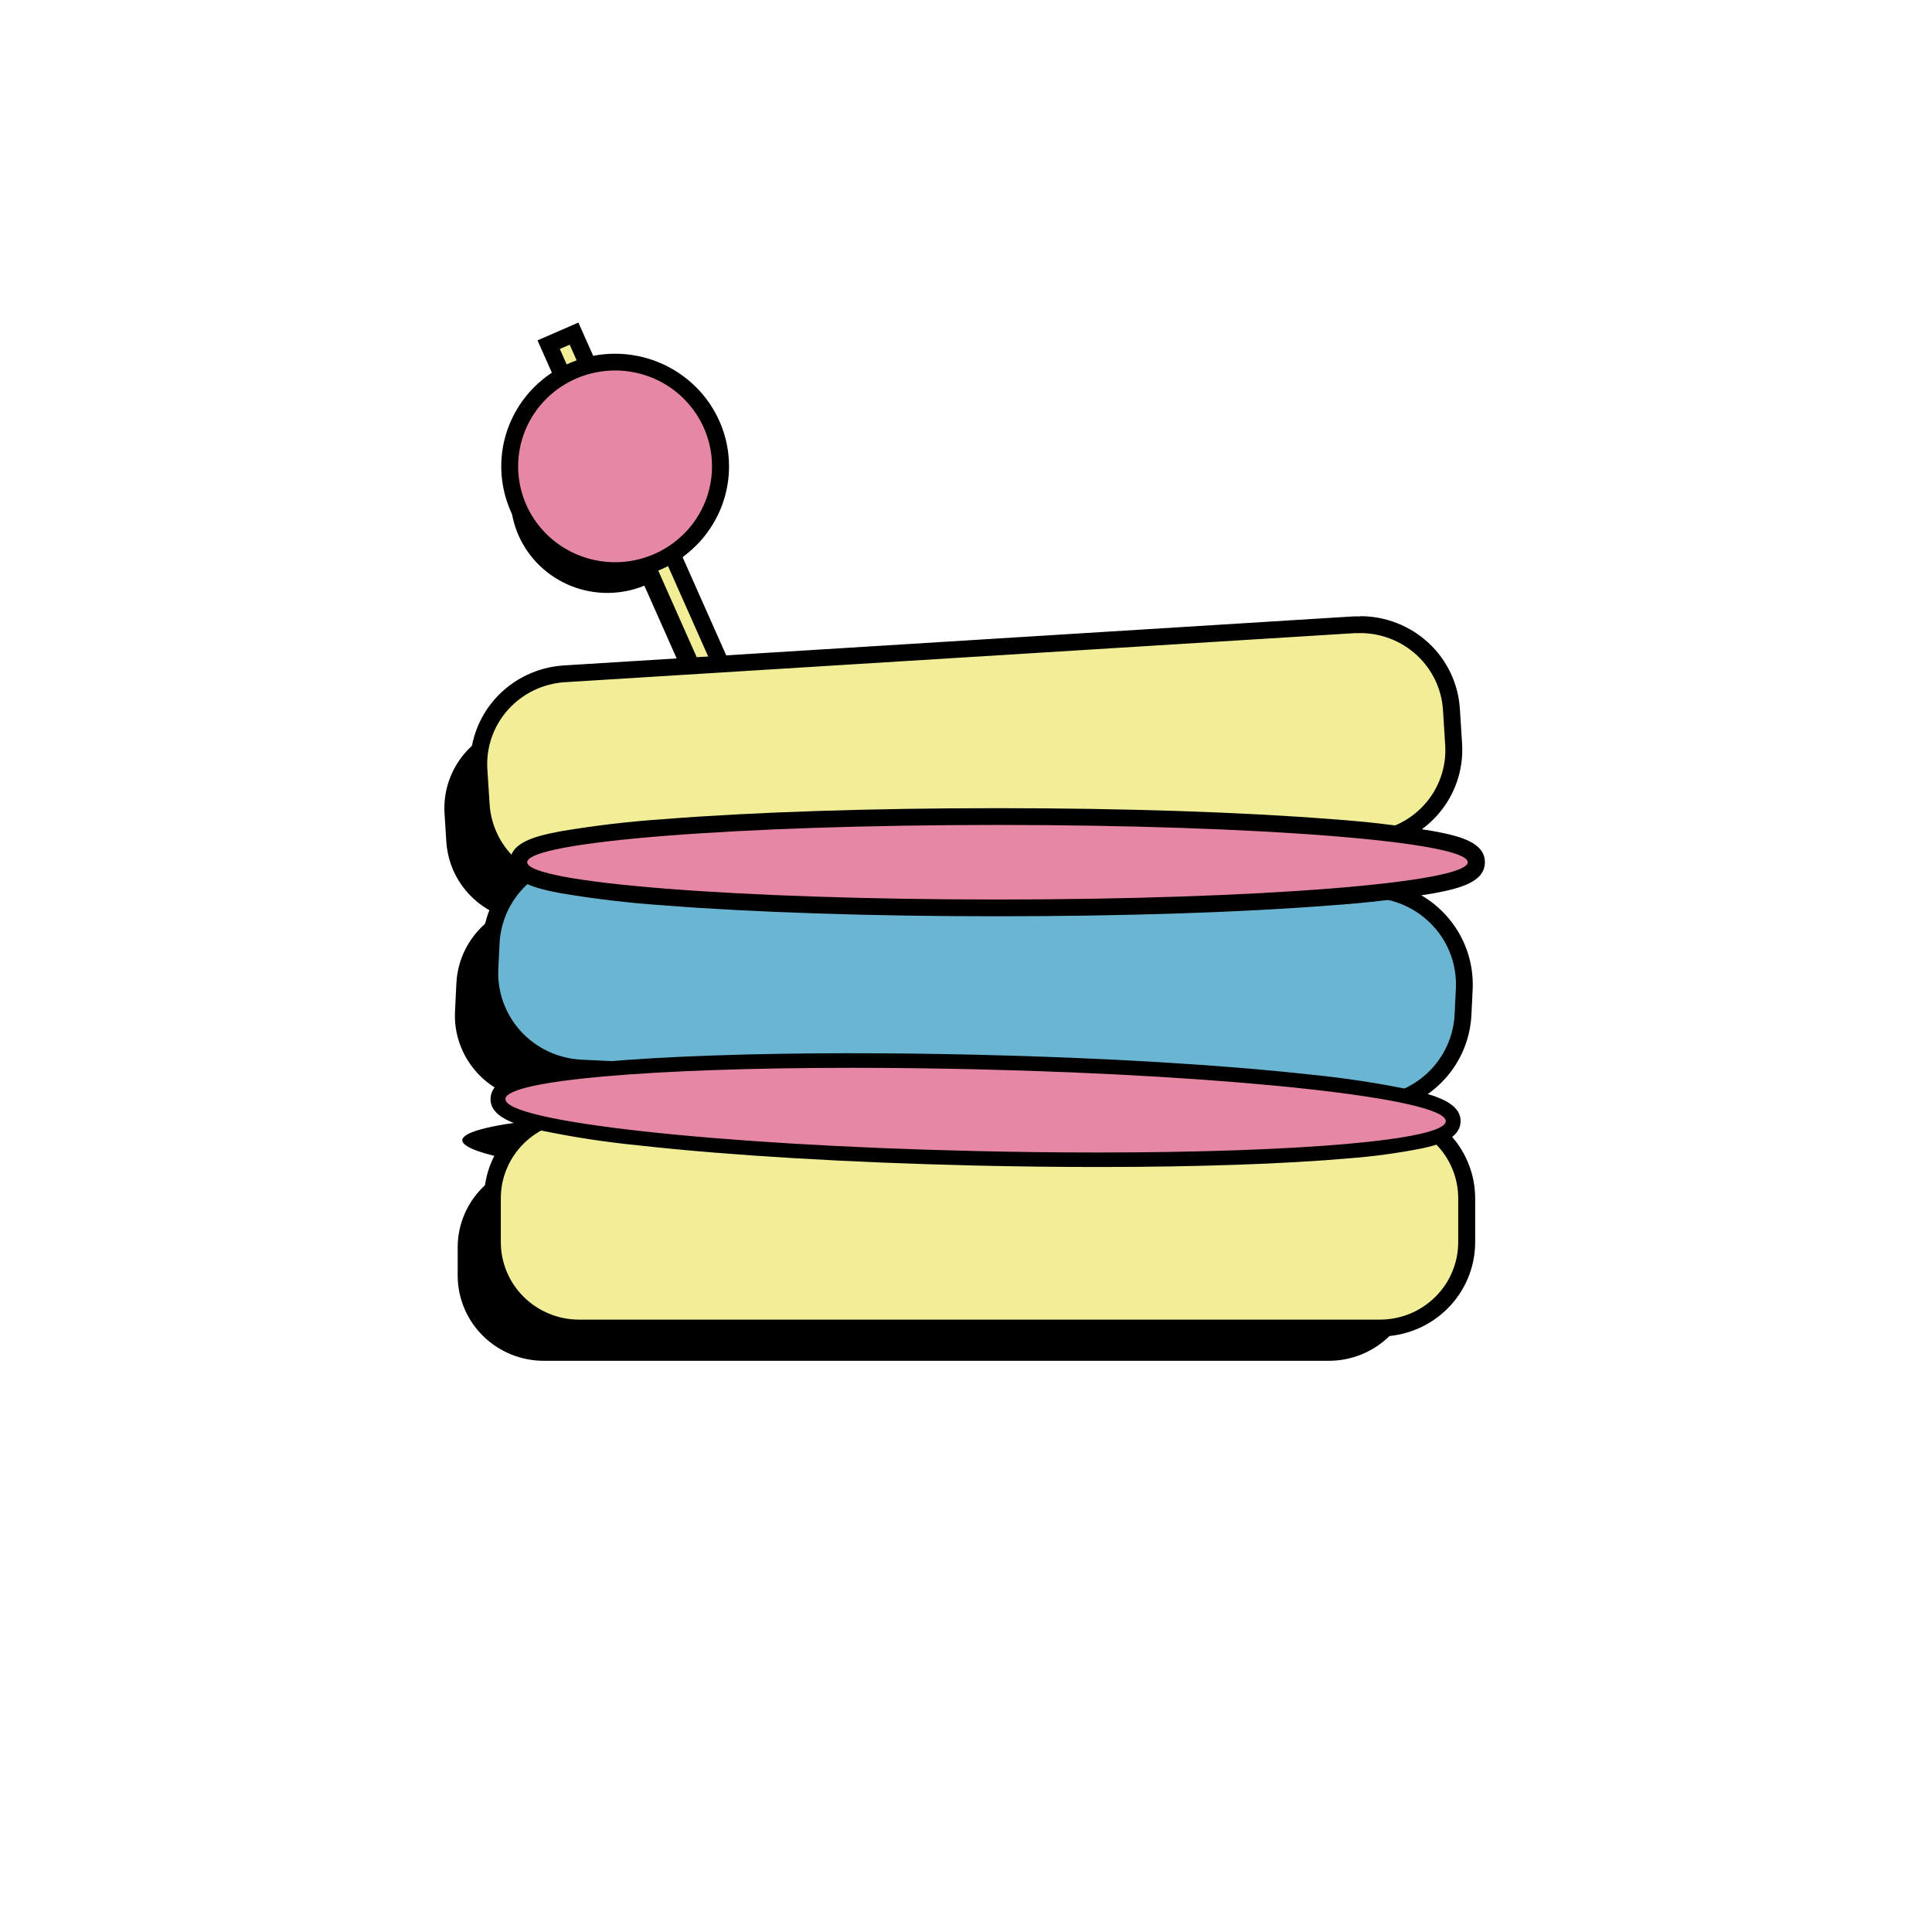
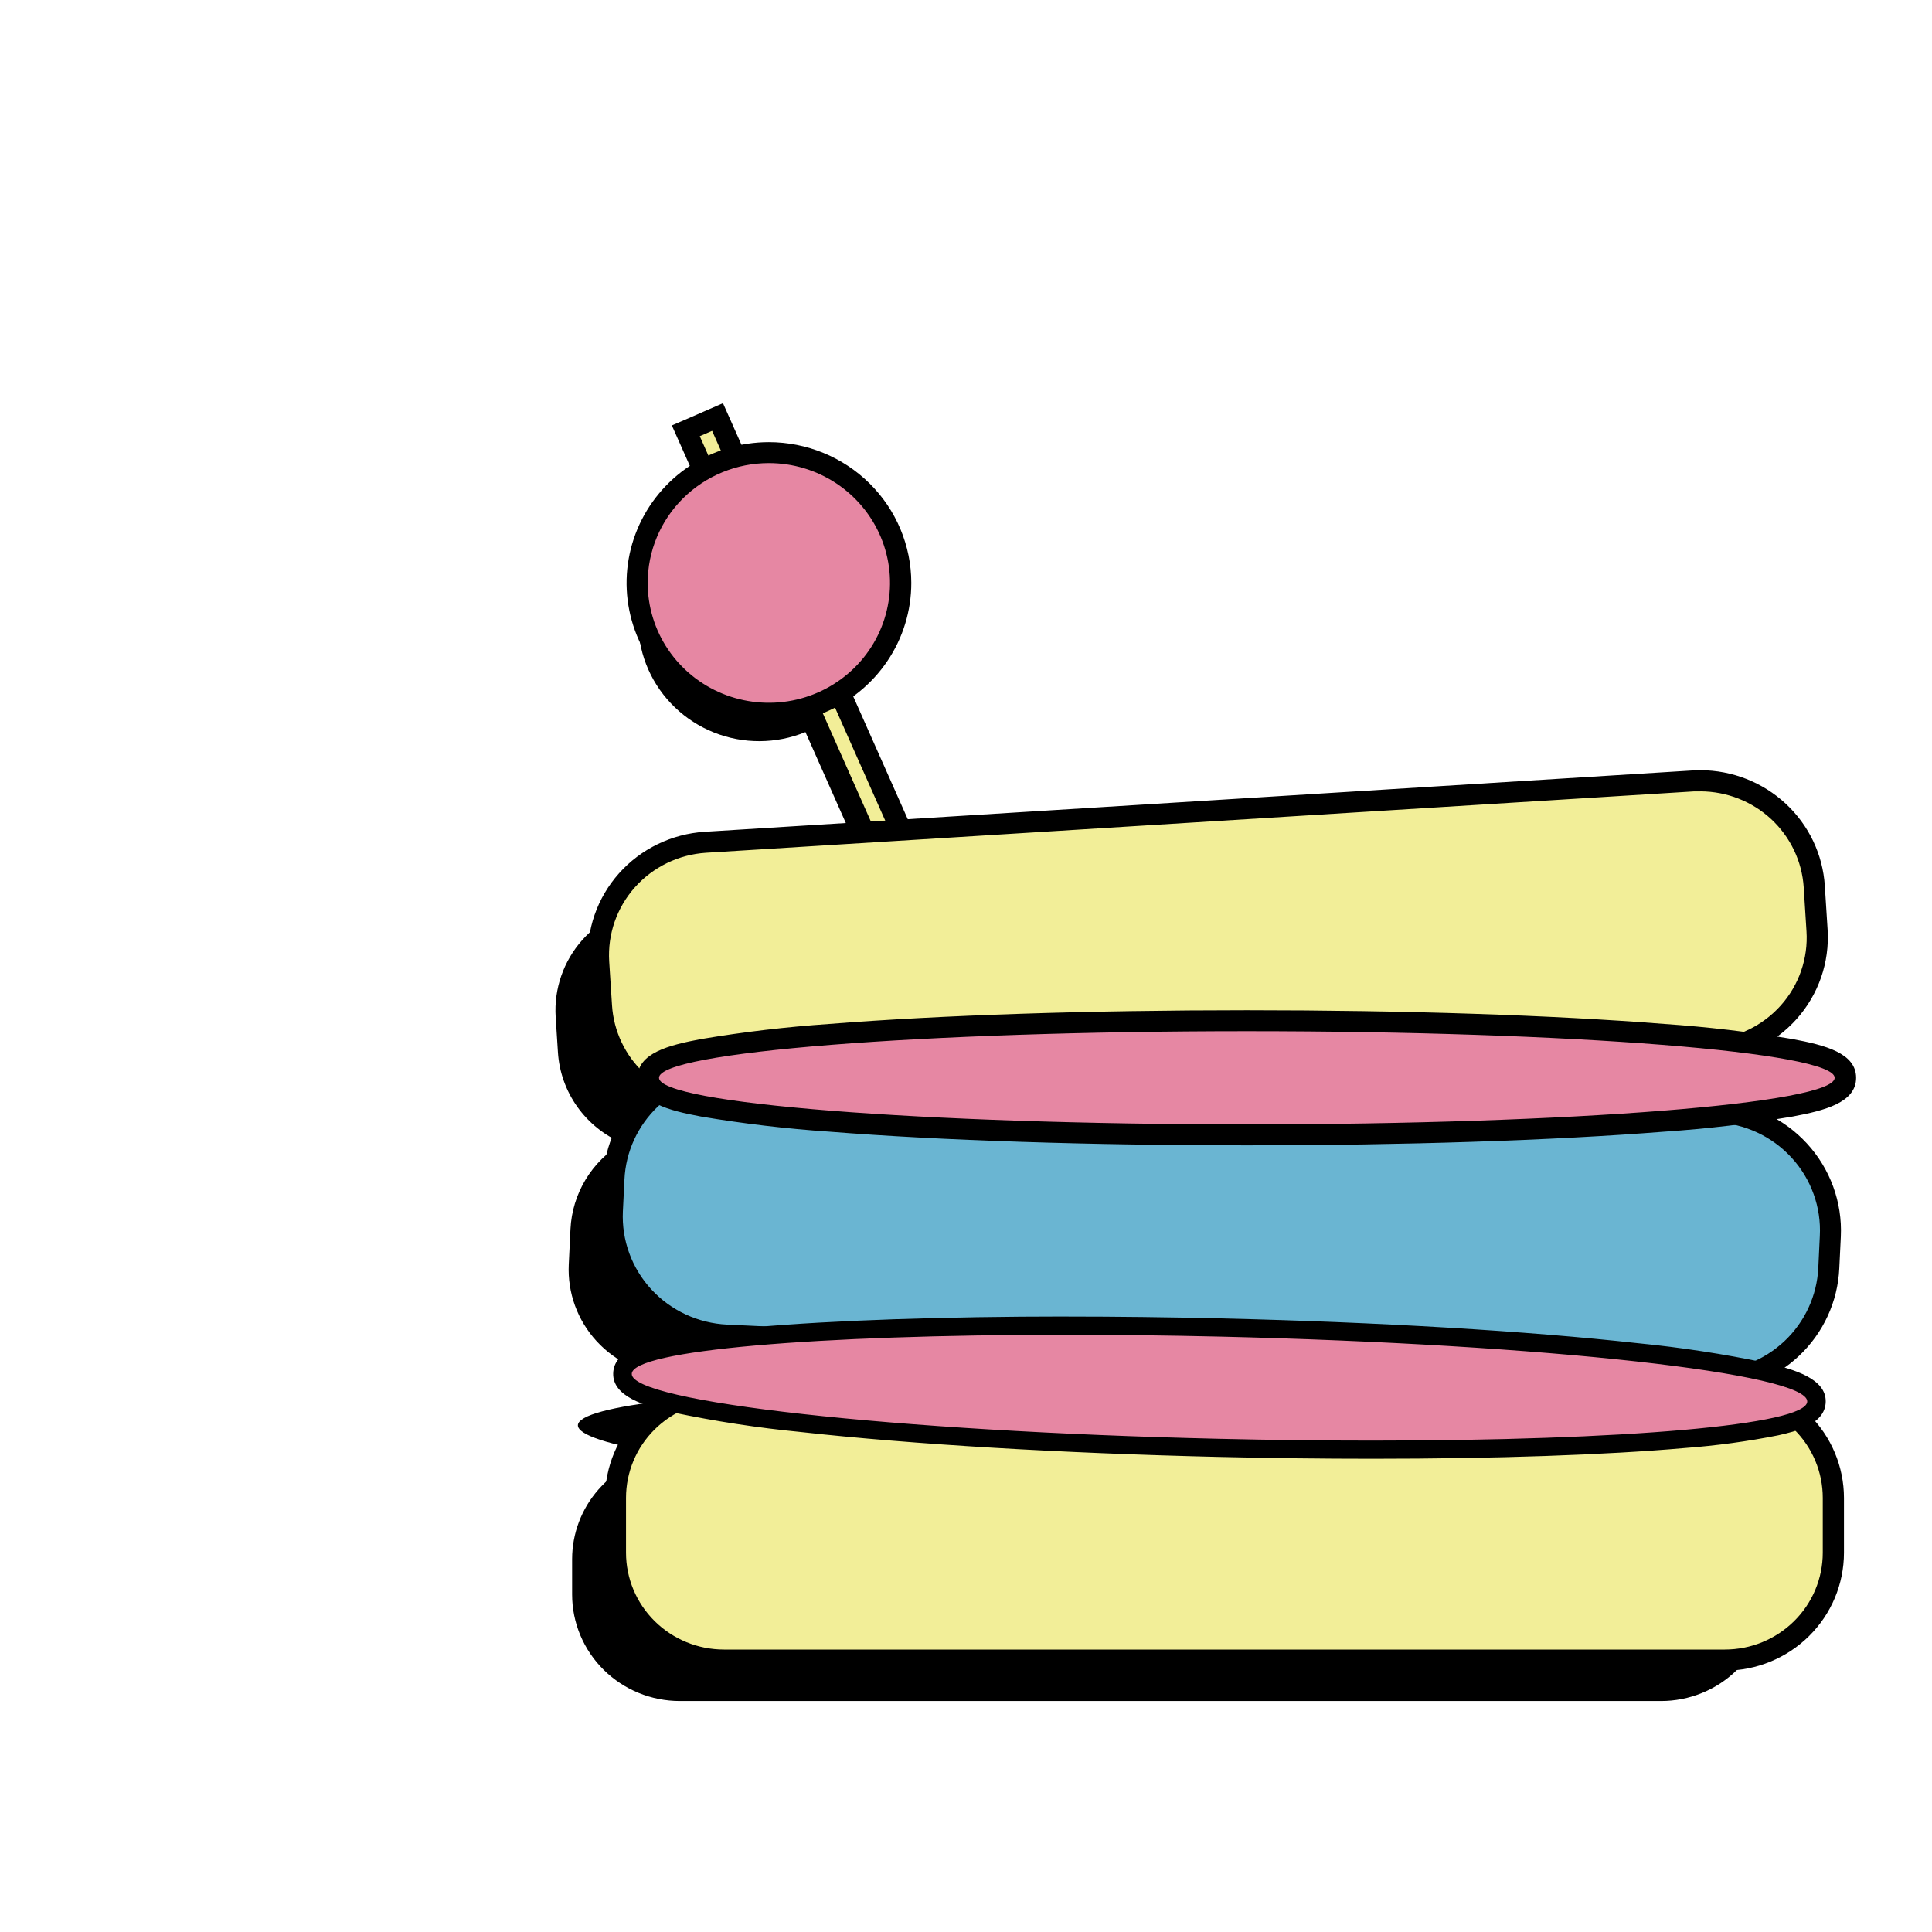
- <svg xmlns="http://www.w3.org/2000/svg" width="100" height="100" viewBox="0 0 100 100" fill="none">
+ <svg xmlns="http://www.w3.org/2000/svg" width="100" height="100" viewBox="0 0 80 80" fill="none">
  <path d="M73.736 46.759C73.736 46.199 70.707 45.693 65.875 45.343L68.385 45.185C69.565 45.112 70.668 44.578 71.45 43.701C72.233 42.825 72.631 41.676 72.558 40.509L72.464 39.04C72.427 38.462 72.276 37.897 72.018 37.377C71.761 36.856 71.402 36.392 70.963 36.008C70.523 35.625 70.012 35.332 69.457 35.144C68.903 34.957 68.317 34.879 67.733 34.916L36.666 36.409L33.849 30.08C34.941 29.48 35.768 28.499 36.167 27.328C36.566 26.158 36.508 24.882 36.007 23.751C35.505 22.62 34.594 21.715 33.453 21.213C32.312 20.711 31.022 20.648 29.836 21.036L29.122 19.418L28.611 19.64L29.321 21.238C28.133 21.786 27.209 22.771 26.746 23.984C26.284 25.196 26.32 26.54 26.847 27.727C27.375 28.913 28.351 29.848 29.566 30.332C30.782 30.816 32.141 30.809 33.352 30.314L36.073 36.443L27.171 37.434C25.993 37.51 24.893 38.045 24.112 38.922C23.332 39.798 22.935 40.945 23.009 42.111L23.103 43.577C23.155 44.385 23.431 45.163 23.902 45.826C24.372 46.488 25.019 47.01 25.77 47.332C25.144 47.705 24.62 48.226 24.246 48.847C23.871 49.468 23.657 50.171 23.622 50.894L23.551 52.362C23.495 53.531 23.911 54.673 24.707 55.539C25.503 56.404 26.613 56.922 27.795 56.978L37.634 57.441C29.534 57.593 23.941 58.184 23.929 59.019C23.929 59.423 25.228 59.828 27.498 60.21C26.442 60.362 25.476 60.884 24.776 61.682C24.077 62.48 23.692 63.499 23.69 64.555V66.026C23.69 67.195 24.161 68.317 24.997 69.144C25.834 69.971 26.968 70.435 28.151 70.435H68.774C69.359 70.436 69.939 70.322 70.481 70.1C71.022 69.879 71.514 69.554 71.928 69.144C72.342 68.735 72.671 68.249 72.895 67.714C73.119 67.178 73.235 66.605 73.235 66.026V64.555C73.234 63.814 73.044 63.085 72.682 62.435C72.32 61.786 71.798 61.238 71.165 60.841C72.081 60.639 72.586 60.415 72.597 60.166C72.597 59.727 71.083 59.284 68.465 58.885C69.632 58.921 70.767 58.501 71.624 57.717C72.482 56.934 72.994 55.848 73.051 54.694L73.122 53.226C73.178 52.057 72.763 50.915 71.968 50.049C71.172 49.184 70.061 48.666 68.88 48.61L63.257 48.343C69.584 47.997 73.736 47.417 73.736 46.759Z" fill="black" />
  <path d="M29.713 17.266L28.398 17.837L37.308 37.898L38.622 37.327L29.713 17.266Z" fill="#F2EE98" />
  <path d="M29.487 17.841L38.044 37.106L37.532 37.328L28.976 18.062L29.487 17.841ZM29.937 16.696L29.134 17.046L28.624 17.269L27.82 17.617L28.172 18.407L36.73 37.672L37.082 38.467L37.886 38.119L38.397 37.897L39.199 37.549L38.847 36.754L30.291 17.491L29.937 16.696Z" fill="black" />
  <path d="M31.836 29.535C34.85 29.535 37.294 27.118 37.294 24.138C37.294 21.157 34.85 18.741 31.836 18.741C28.822 18.741 26.379 21.157 26.379 24.138C26.379 27.118 28.822 29.535 31.836 29.535Z" fill="#E687A3" />
  <path d="M31.836 19.176C32.829 19.176 33.799 19.467 34.624 20.012C35.449 20.558 36.092 21.333 36.472 22.239C36.852 23.146 36.951 24.144 36.757 25.106C36.564 26.069 36.086 26.953 35.384 27.647C34.682 28.34 33.788 28.813 32.815 29.005C31.842 29.196 30.833 29.098 29.916 28.722C28.999 28.347 28.216 27.711 27.664 26.895C27.113 26.079 26.819 25.119 26.819 24.138C26.819 22.822 27.347 21.56 28.288 20.63C29.229 19.699 30.506 19.176 31.836 19.176ZM31.836 18.309C30.671 18.309 29.531 18.652 28.562 19.293C27.593 19.934 26.838 20.845 26.393 21.91C25.947 22.975 25.831 24.147 26.059 25.278C26.287 26.408 26.849 27.447 27.673 28.262C28.498 29.076 29.548 29.631 30.692 29.856C31.835 30.081 33.02 29.965 34.097 29.523C35.174 29.082 36.094 28.335 36.742 27.376C37.39 26.418 37.735 25.291 37.735 24.138C37.734 22.593 37.112 21.111 36.007 20.018C34.902 18.925 33.403 18.31 31.84 18.309H31.836Z" fill="black" />
  <path d="M29.617 46.026C28.418 46.022 27.264 45.568 26.391 44.755C25.517 43.941 24.989 42.831 24.913 41.647L24.796 39.826C24.719 38.59 25.141 37.375 25.97 36.446C26.798 35.518 27.965 34.952 29.214 34.873L70.123 32.332C70.224 32.332 70.328 32.332 70.422 32.332C71.621 32.336 72.774 32.79 73.648 33.603C74.521 34.415 75.05 35.526 75.126 36.709L75.241 38.53C75.28 39.142 75.197 39.755 74.997 40.336C74.796 40.916 74.482 41.452 74.071 41.912C73.661 42.372 73.163 42.748 72.606 43.017C72.049 43.287 71.444 43.445 70.825 43.483L29.916 46.024C29.818 46.022 29.717 46.026 29.617 46.026Z" fill="#F2EE98" />
  <path d="M70.415 32.768C71.504 32.772 72.551 33.184 73.344 33.921C74.137 34.659 74.618 35.667 74.688 36.741L74.803 38.562C74.839 39.117 74.763 39.674 74.581 40.2C74.399 40.727 74.114 41.213 73.742 41.63C73.369 42.048 72.918 42.389 72.412 42.633C71.907 42.878 71.357 43.022 70.796 43.056L29.887 45.597C29.795 45.597 29.703 45.597 29.613 45.597C28.524 45.596 27.476 45.184 26.683 44.447C25.889 43.709 25.41 42.701 25.342 41.626L25.225 39.806C25.157 38.684 25.54 37.582 26.291 36.74C27.043 35.898 28.101 35.384 29.234 35.311L70.143 32.77C70.235 32.77 70.325 32.77 70.415 32.77M70.415 31.903C70.307 31.903 70.196 31.903 70.088 31.903L29.179 34.443C27.813 34.53 26.538 35.148 25.632 36.163C24.727 37.178 24.266 38.507 24.35 39.858L24.464 41.678C24.548 42.973 25.127 44.188 26.083 45.077C27.039 45.965 28.301 46.461 29.613 46.464C29.721 46.464 29.831 46.464 29.94 46.454L70.849 43.914C72.215 43.827 73.49 43.209 74.396 42.194C75.301 41.178 75.762 39.85 75.678 38.499L75.562 36.678C75.478 35.383 74.9 34.168 73.944 33.28C72.987 32.391 71.725 31.895 70.413 31.893L70.415 31.903Z" fill="black" />
  <path d="M70.77 57.194H70.529L30.084 55.288C28.767 55.224 27.53 54.647 26.644 53.682C25.757 52.717 25.294 51.444 25.355 50.142L25.418 48.818C25.476 47.556 26.023 46.365 26.946 45.493C27.869 44.62 29.096 44.132 30.372 44.131H30.614L71.077 46.042C72.394 46.105 73.632 46.682 74.519 47.647C75.405 48.612 75.868 49.886 75.806 51.188L75.743 52.511C75.684 53.775 75.134 54.967 74.207 55.84C73.281 56.712 72.049 57.197 70.77 57.194Z" fill="#6AB5D2" />
  <path d="M30.372 44.565H30.593L71.035 46.47C71.632 46.497 72.217 46.641 72.758 46.892C73.298 47.143 73.783 47.498 74.184 47.935C74.586 48.372 74.896 48.883 75.097 49.44C75.298 49.996 75.386 50.586 75.355 51.175L75.292 52.5C75.237 53.65 74.736 54.736 73.894 55.531C73.051 56.325 71.932 56.769 70.767 56.77H70.549L30.106 54.849C28.906 54.792 27.777 54.267 26.968 53.389C26.16 52.511 25.736 51.351 25.792 50.164L25.857 48.841C25.91 47.691 26.409 46.606 27.249 45.81C28.09 45.014 29.208 44.568 30.372 44.565ZM30.372 43.697C28.982 43.696 27.645 44.225 26.639 45.174C25.633 46.123 25.036 47.419 24.972 48.792L24.908 50.117C24.841 51.535 25.345 52.92 26.31 53.97C27.275 55.02 28.622 55.648 30.055 55.716L70.499 57.622H70.759C72.15 57.623 73.487 57.094 74.493 56.145C75.5 55.196 76.097 53.9 76.161 52.526L76.225 51.202C76.291 49.785 75.787 48.399 74.822 47.35C73.857 46.3 72.511 45.672 71.078 45.603L30.634 43.697C30.546 43.697 30.46 43.697 30.372 43.697Z" fill="black" />
  <path d="M71.421 57.58H29.976C27.494 57.58 25.482 59.57 25.482 62.024V64.296C25.482 66.75 27.494 68.74 29.976 68.74H71.421C73.903 68.74 75.915 66.75 75.915 64.296V62.024C75.915 59.57 73.903 57.58 71.421 57.58Z" fill="#F2EE98" />
  <path d="M71.421 58.012C72.497 58.012 73.528 58.435 74.289 59.187C75.05 59.939 75.477 60.959 75.477 62.023V64.293C75.477 65.357 75.05 66.377 74.289 67.129C73.528 67.881 72.497 68.304 71.421 68.304H29.978C28.902 68.304 27.871 67.881 27.11 67.129C26.349 66.377 25.922 65.357 25.922 64.293V62.023C25.922 60.959 26.349 59.939 27.11 59.187C27.871 58.435 28.902 58.012 29.978 58.012H71.421ZM71.421 57.145H29.978C28.672 57.149 27.421 57.664 26.498 58.579C25.575 59.493 25.056 60.732 25.055 62.023V64.293C25.055 65.586 25.573 66.826 26.496 67.741C27.419 68.657 28.671 69.174 29.978 69.178H71.421C72.729 69.176 73.983 68.662 74.908 67.747C75.833 66.832 76.353 65.592 76.355 64.299V62.023C76.353 60.73 75.833 59.49 74.908 58.575C73.983 57.661 72.729 57.146 71.421 57.145Z" fill="black" />
  <path d="M51.628 46.993C45.114 46.993 38.987 46.791 34.379 46.426C32.615 46.307 30.858 46.1 29.114 45.805C27.459 45.496 26.846 45.176 26.846 44.628C26.846 44.08 27.459 43.762 29.114 43.451C30.858 43.157 32.615 42.951 34.379 42.832C38.987 42.466 45.114 42.266 51.628 42.266C58.143 42.266 64.267 42.468 68.878 42.832C70.643 42.951 72.401 43.157 74.145 43.451C75.8 43.762 76.415 44.08 76.415 44.628C76.415 45.176 75.802 45.496 74.145 45.805C72.402 46.1 70.646 46.307 68.882 46.426C64.267 46.791 58.141 46.993 51.628 46.993Z" fill="#E687A3" />
  <path d="M51.629 42.699C65.074 42.699 75.97 43.565 75.97 44.629C75.97 45.692 65.072 46.558 51.629 46.558C38.186 46.558 27.288 45.694 27.288 44.629C27.288 43.562 38.188 42.699 51.629 42.699ZM51.629 41.831C45.104 41.831 38.966 42.033 34.345 42.399C32.563 42.52 30.788 42.729 29.027 43.026C27.699 43.275 26.4 43.603 26.4 44.629C26.4 45.654 27.699 45.984 29.027 46.233C30.788 46.53 32.563 46.739 34.345 46.86C38.966 47.226 45.104 47.426 51.629 47.426C58.154 47.426 64.292 47.224 68.913 46.86C70.695 46.739 72.47 46.53 74.231 46.233C75.561 45.984 76.858 45.654 76.858 44.629C76.858 43.603 75.561 43.275 74.231 43.026C72.47 42.729 70.695 42.52 68.913 42.399C64.292 42.033 58.154 41.831 51.629 41.831Z" fill="black" />
  <path d="M56.834 60.03C54.758 60.03 52.606 60.004 50.438 59.953C43.925 59.8 37.807 59.436 33.209 58.926C25.747 58.101 25.766 57.308 25.776 56.879C25.788 56.365 26.224 55.779 31.254 55.336C34.504 55.048 39.088 54.891 44.161 54.891C46.235 54.891 48.389 54.917 50.557 54.968C57.07 55.121 63.188 55.485 67.786 55.995C75.248 56.82 75.229 57.613 75.219 58.042C75.205 58.556 74.771 59.142 69.741 59.585C66.491 59.873 61.907 60.03 56.834 60.03Z" fill="#E687A3" />
  <path d="M44.16 55.27C46.206 55.27 48.337 55.297 50.548 55.347C63.989 55.665 74.862 56.868 74.834 58.035C74.811 59.01 67.182 59.653 56.834 59.653C54.788 59.653 52.657 59.629 50.446 59.577C37.005 59.267 26.131 58.053 26.16 56.888C26.183 55.913 33.812 55.27 44.16 55.27ZM44.16 54.514C39.075 54.514 34.479 54.671 31.218 54.959C29.921 55.054 28.63 55.23 27.355 55.485C26.677 55.636 25.413 55.919 25.391 56.87C25.368 57.821 26.661 58.215 27.876 58.488C29.622 58.854 31.387 59.124 33.164 59.297C37.772 59.807 43.902 60.173 50.425 60.327C52.597 60.378 54.753 60.404 56.832 60.404C61.915 60.404 66.509 60.246 69.771 59.959C71.069 59.862 72.359 59.687 73.635 59.433C74.312 59.279 75.576 58.996 75.599 58.047C75.621 57.099 74.328 56.702 73.113 56.429C71.367 56.065 69.602 55.794 67.826 55.62C63.215 55.11 57.085 54.746 50.564 54.593C48.392 54.542 46.238 54.516 44.16 54.516V54.514Z" fill="black" />
</svg>
